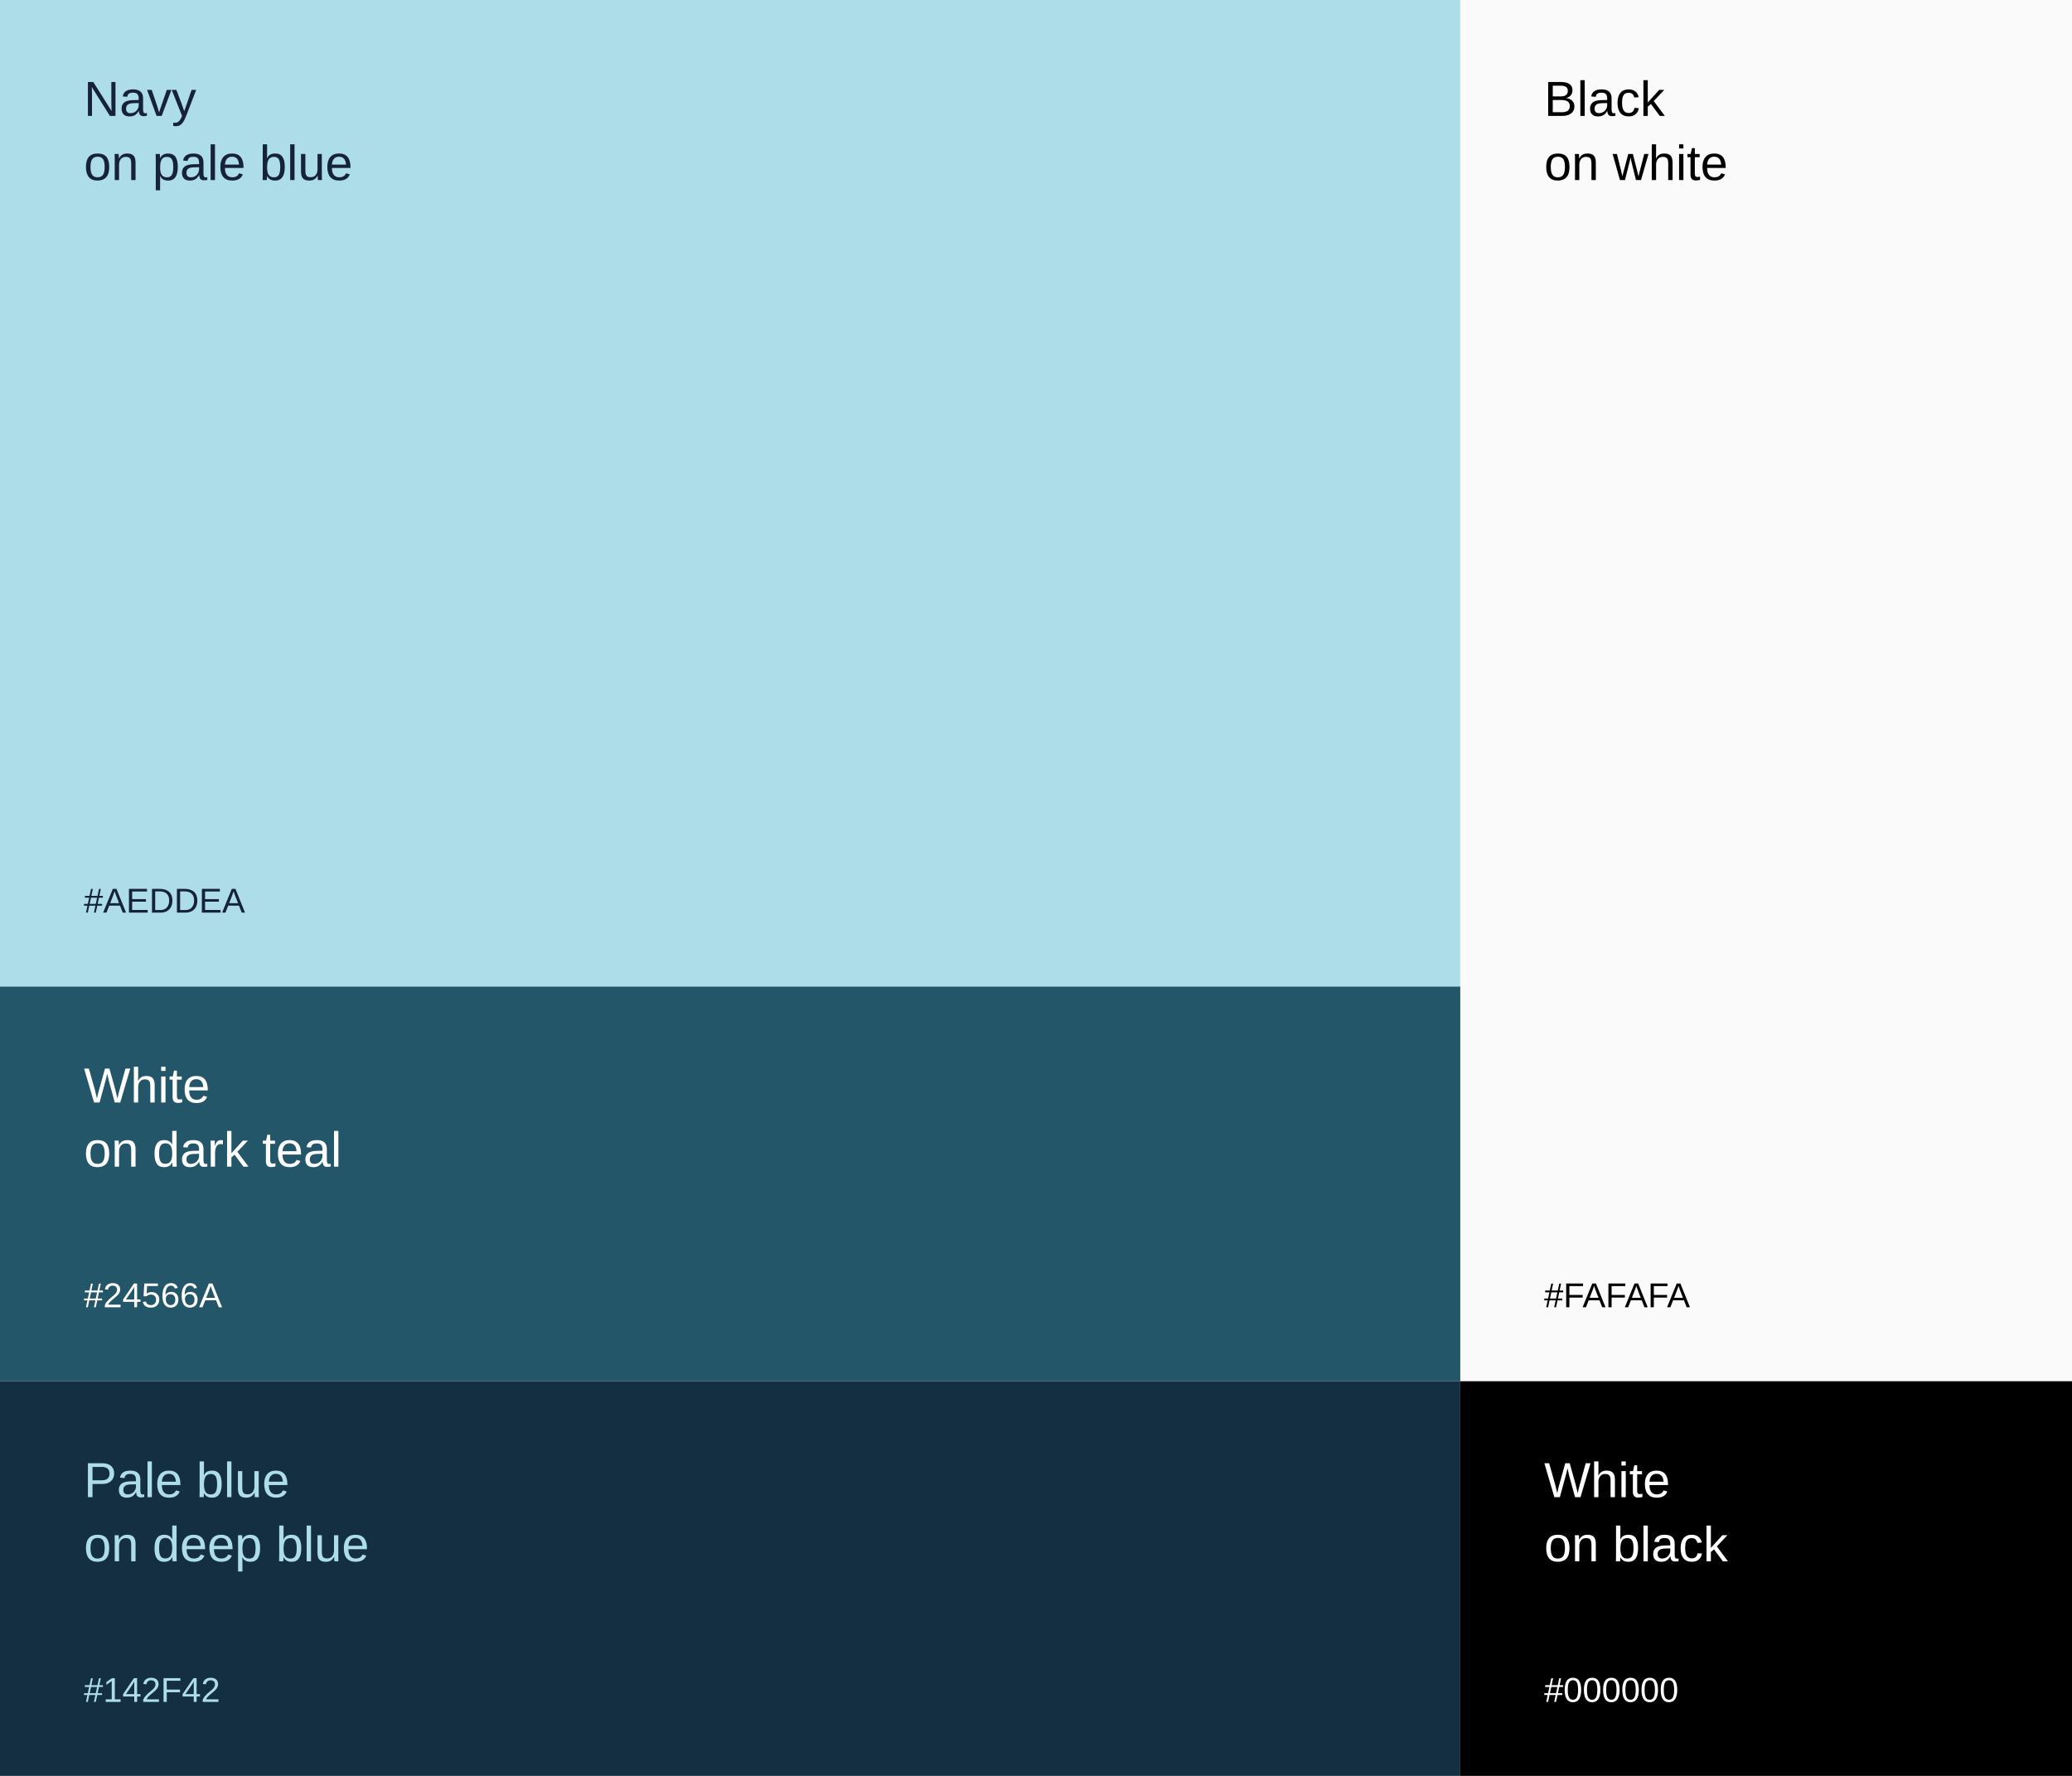
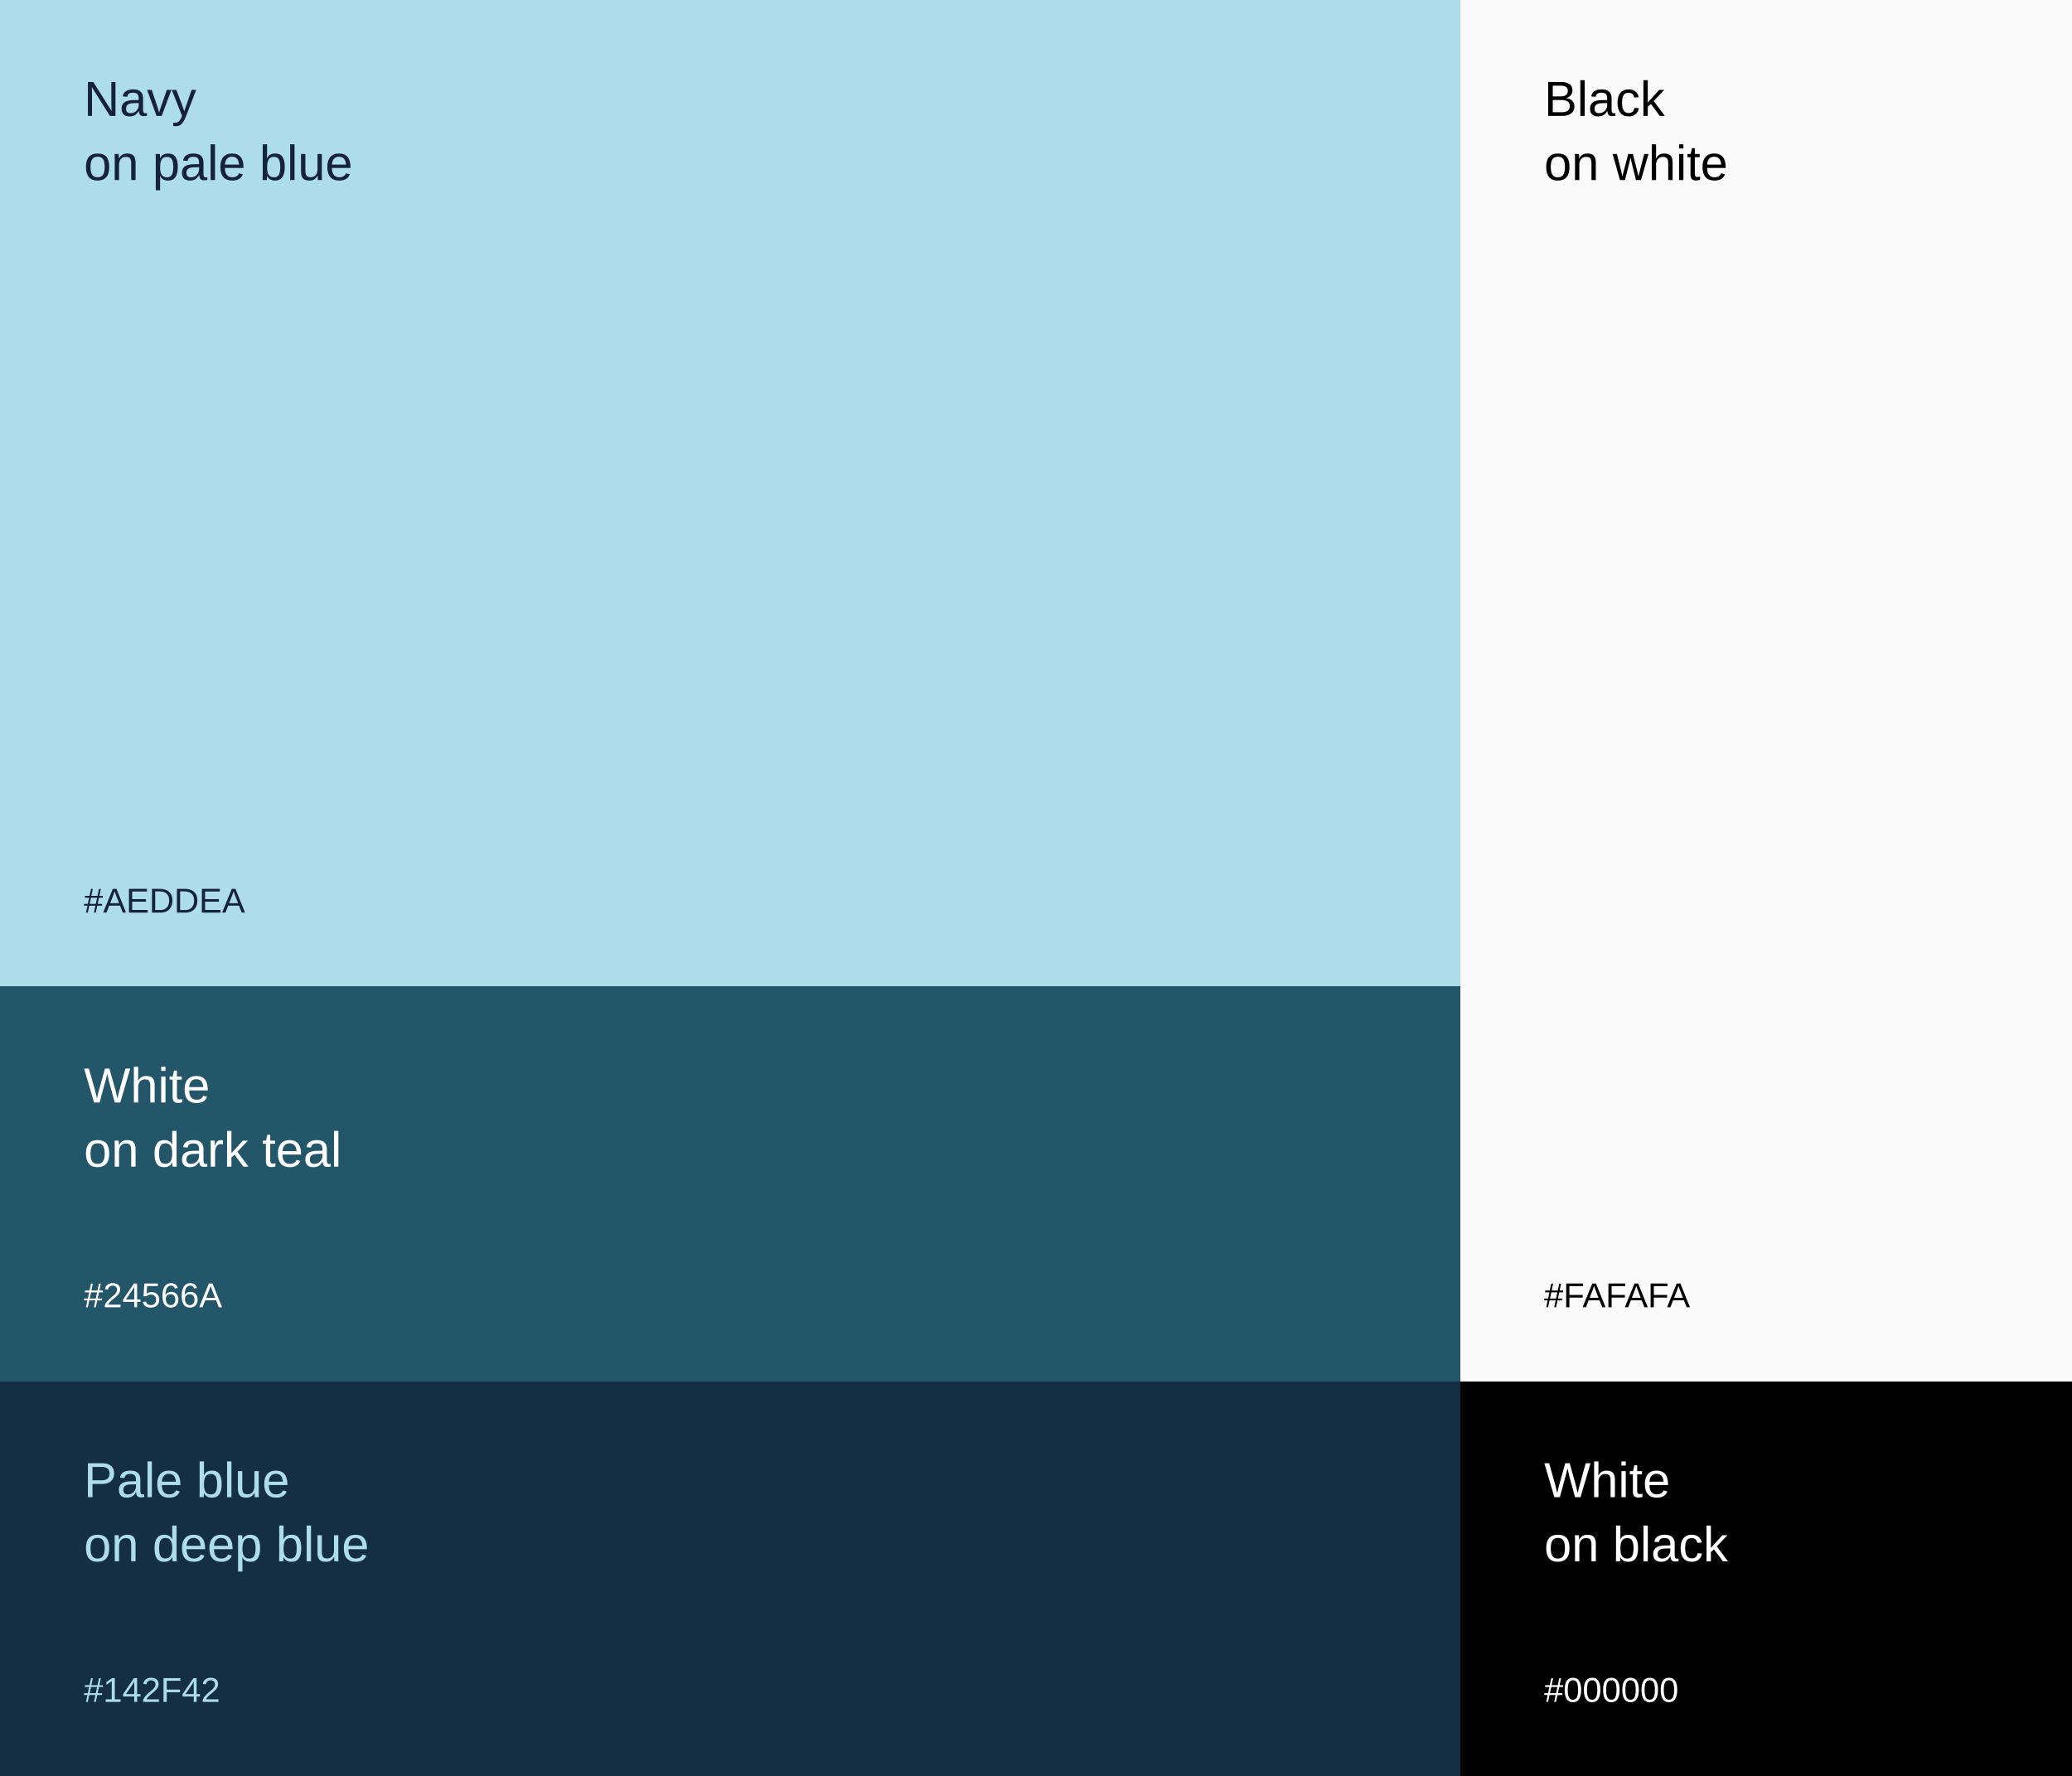
<svg xmlns="http://www.w3.org/2000/svg" viewBox="0 0 840 720" role="img" aria-labelledby="title desc">
  <g transform="translate(0 0)" font-family="Helvetica Neue, Arial, system-ui, sans-serif" fill="#16223A">
-     <rect width="592" height="400" fill="#AEDDEA" />
+     <rect shape-rendering="crispEdges" width="592" height="400" fill="#AEDDEA" />
    <text x="34" y="47" font-size="20">Navy</text>
    <text x="34" y="73" font-size="20">on pale blue</text>
    <text x="34" y="370" font-size="14">#AEDDEA</text>
  </g>
  <g transform="translate(592 0)" font-family="Helvetica Neue, Arial, system-ui, sans-serif" fill="#000000">
-     <rect width="248" height="560" fill="#FAFAFA" />
+     <rect shape-rendering="crispEdges" width="248" height="560" fill="#FAFAFA" />
    <text x="34" y="47" font-size="20">Black</text>
    <text x="34" y="73" font-size="20">on white</text>
    <text x="34" y="530" font-size="14">#FAFAFA</text>
  </g>
  <g transform="translate(0 400)" font-family="Helvetica Neue, Arial, system-ui, sans-serif" fill="#FFFFFF">
-     <rect width="592" height="160" fill="#24566A" />
+     <rect shape-rendering="crispEdges" width="592" height="160" fill="#24566A" />
    <text x="34" y="47" font-size="20">White</text>
    <text x="34" y="73" font-size="20">on dark teal</text>
    <text x="34" y="130" font-size="14">#24566A</text>
  </g>
  <g transform="translate(0 560)" font-family="Helvetica Neue, Arial, system-ui, sans-serif" fill="#AEDDEA">
-     <rect width="592" height="160" fill="#142F42" />
+     <rect shape-rendering="crispEdges" width="592" height="160" fill="#142F42" />
    <text x="34" y="47" font-size="20">Pale blue</text>
    <text x="34" y="73" font-size="20">on deep blue</text>
    <text x="34" y="130" font-size="14">#142F42</text>
  </g>
  <g transform="translate(592 560)" font-family="Helvetica Neue, Arial, system-ui, sans-serif" fill="#FFFFFF">
-     <rect width="248" height="160" fill="#000000" />
+     <rect shape-rendering="crispEdges" width="248" height="160" fill="#000000" />
    <text x="34" y="47" font-size="20">White</text>
    <text x="34" y="73" font-size="20">on black</text>
    <text x="34" y="130" font-size="14">#000000</text>
  </g>
</svg>
